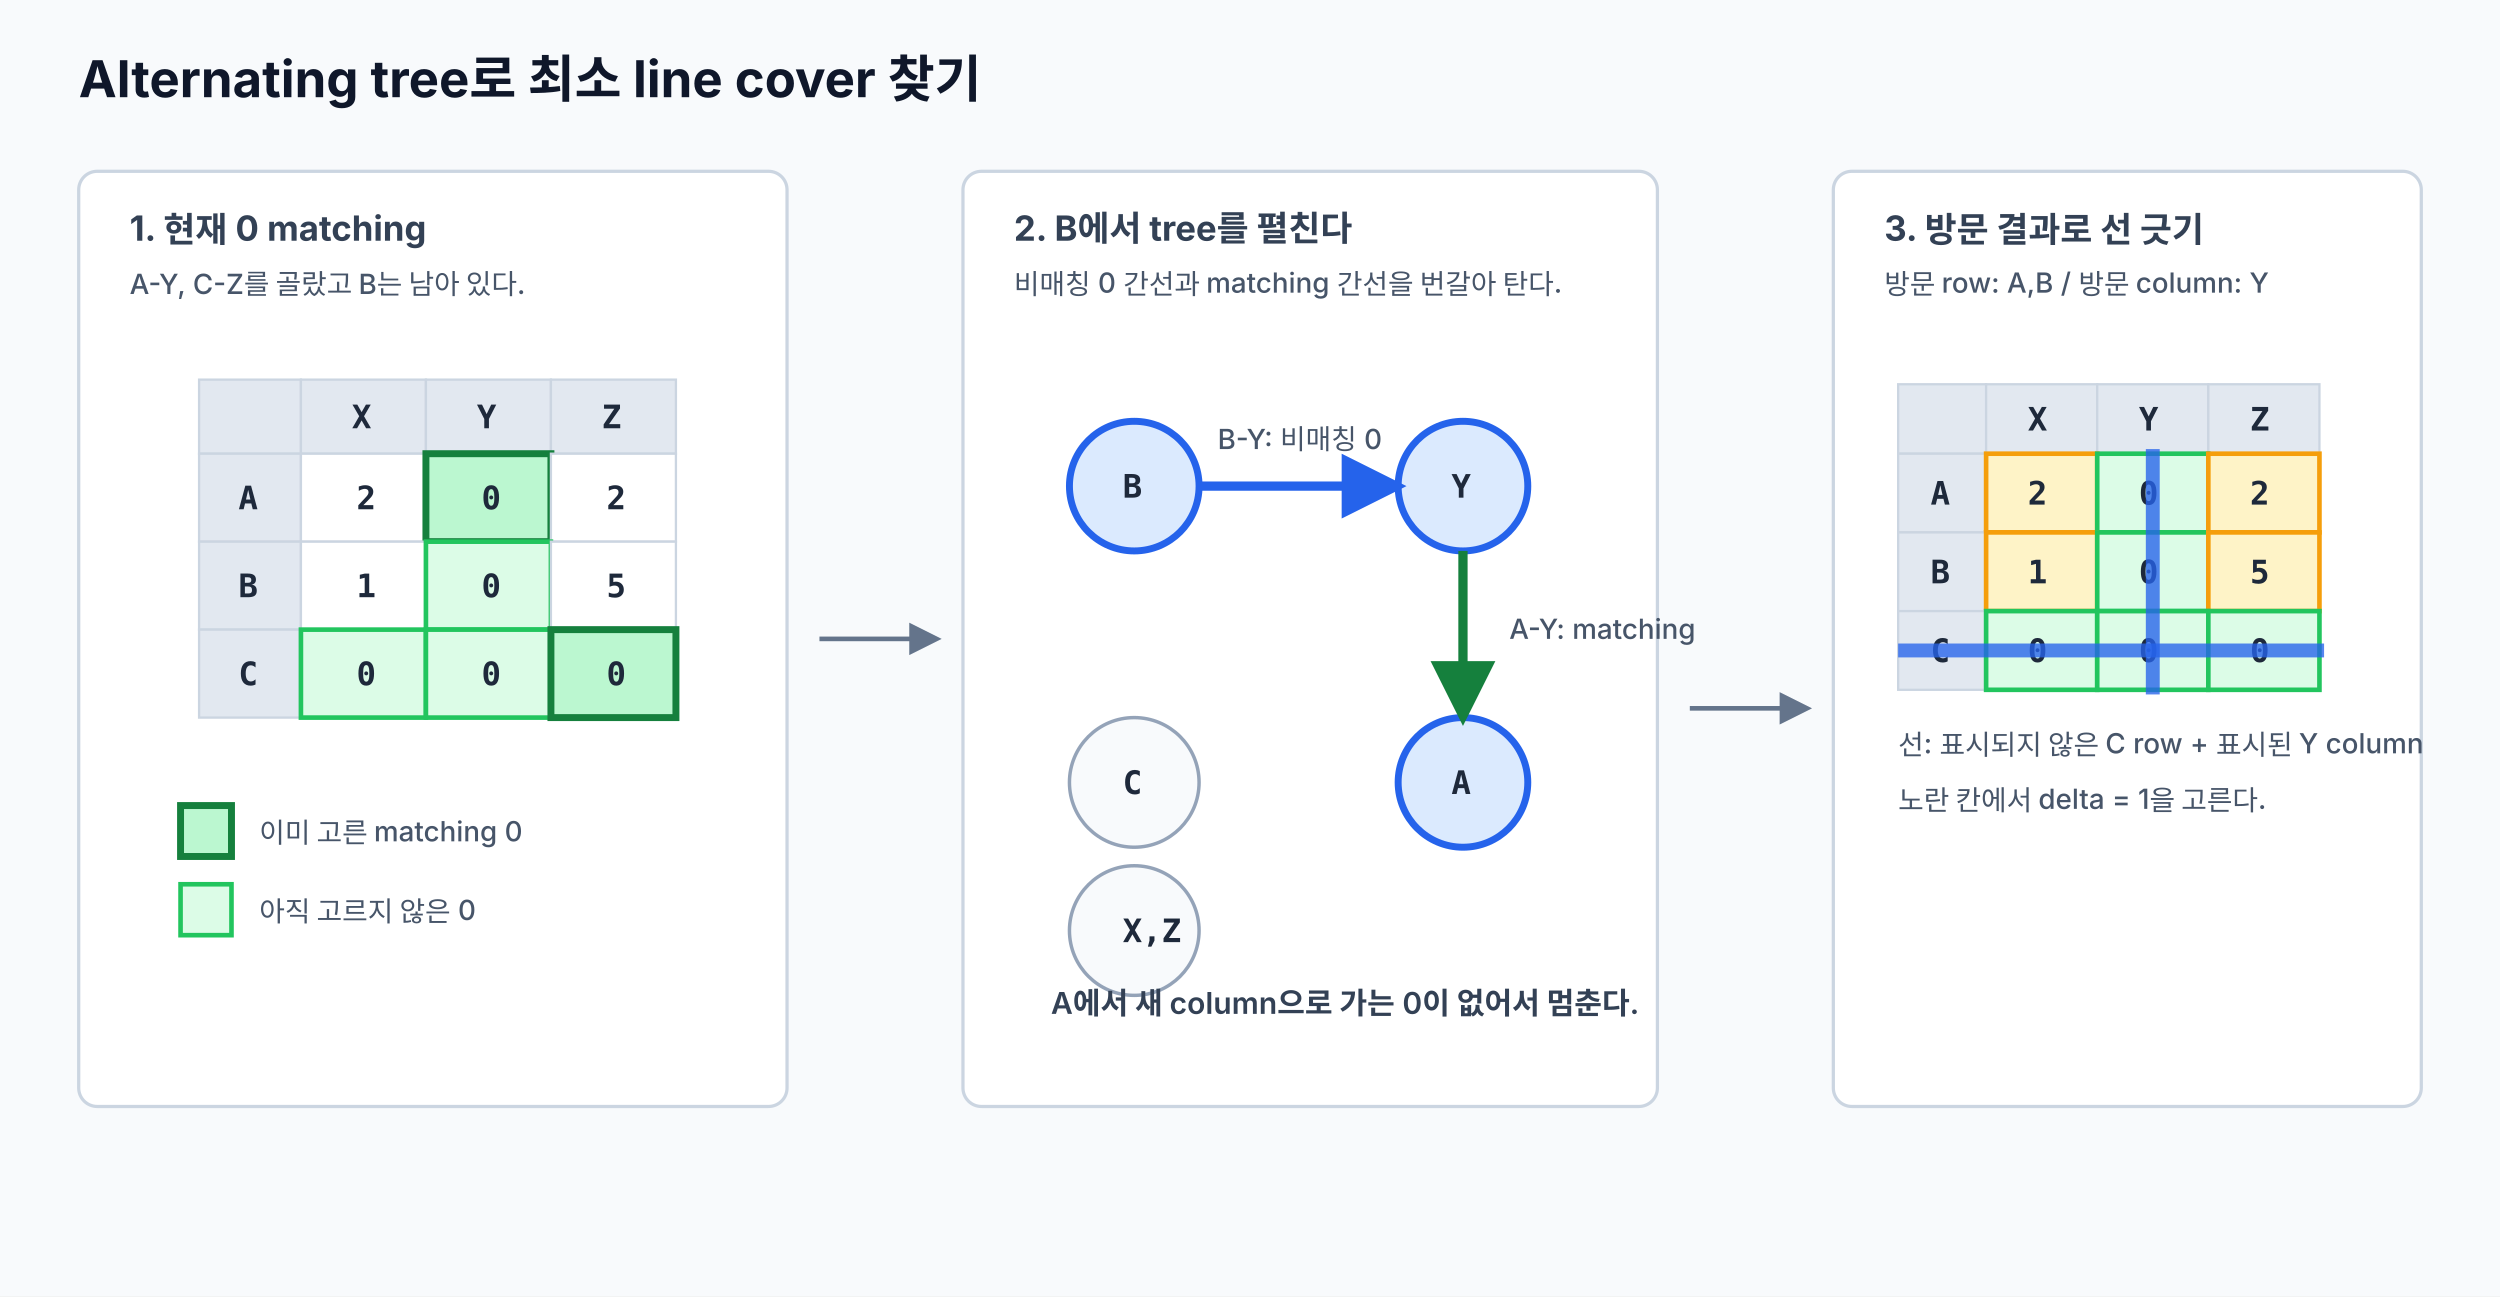
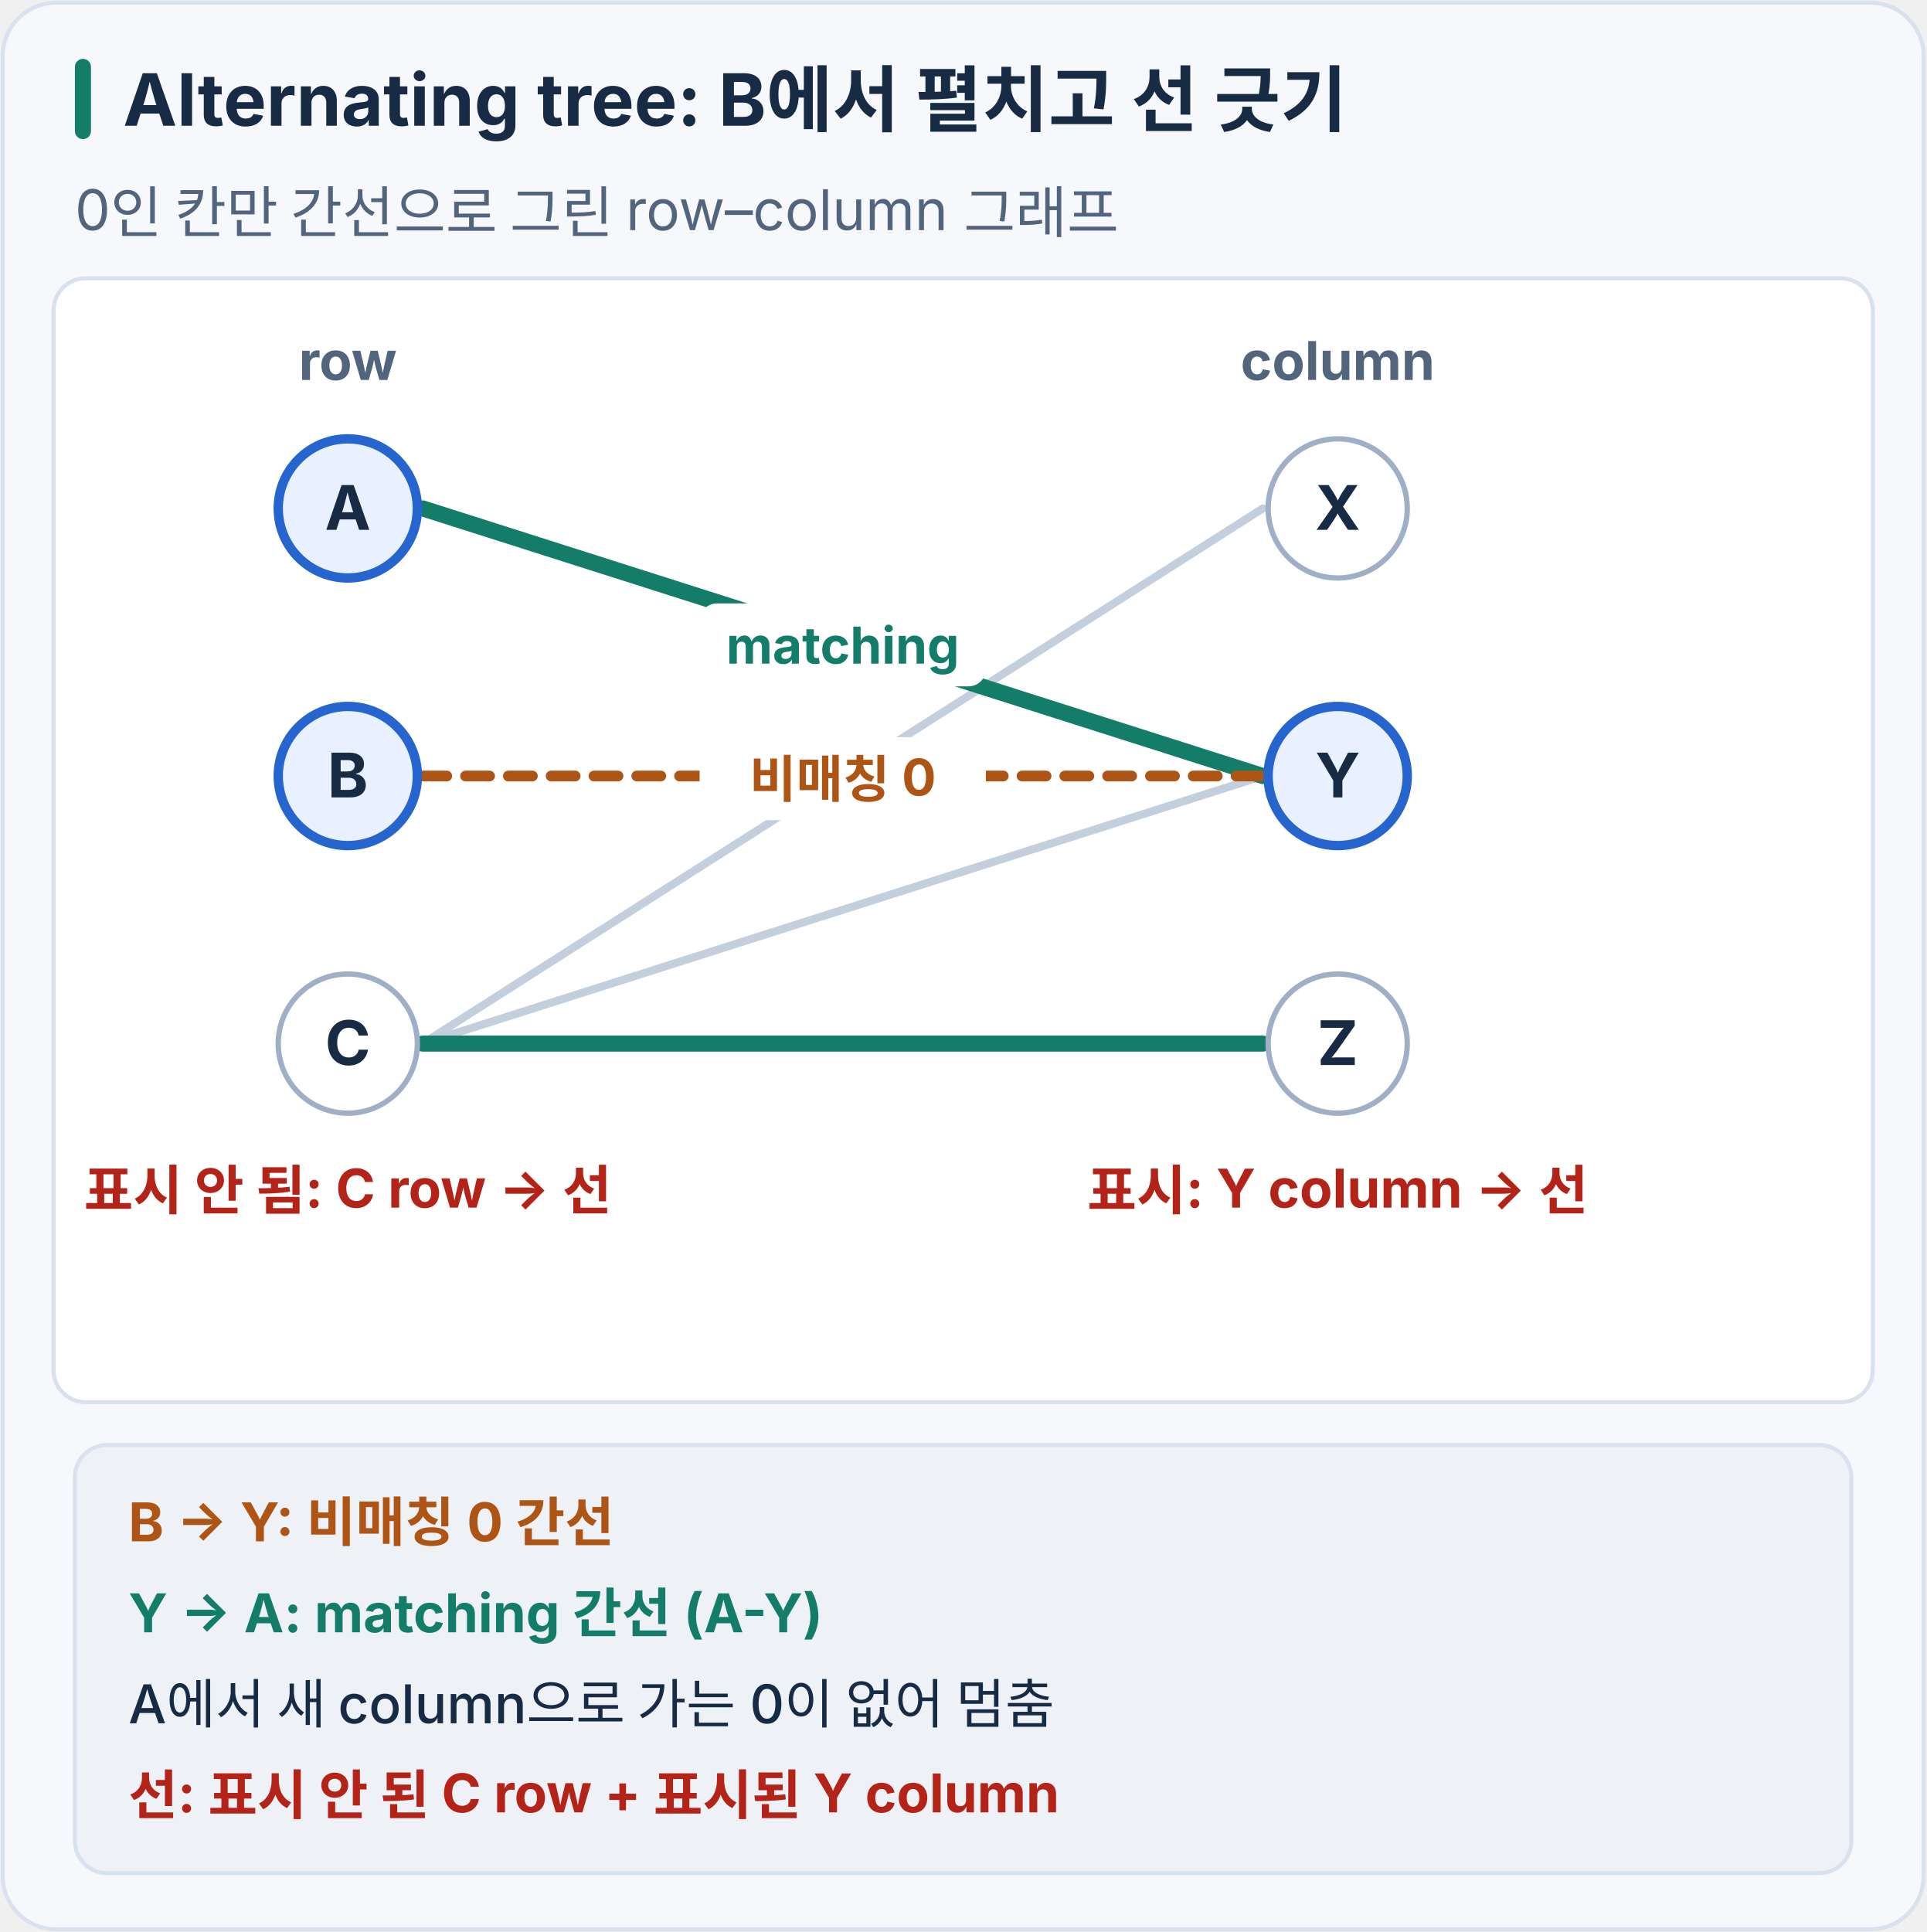
- <svg xmlns="http://www.w3.org/2000/svg" width="1080" height="560" viewBox="0 0 1080 560" role="img" aria-labelledby="title desc">
-   <defs>
-     <style>
-       .bg { fill: #f8fafc; }
-       .panel { fill: #ffffff; stroke: #cbd5e1; stroke-width: 1.4; rx: 8; }
-       .title { font: 700 22px system-ui, -apple-system, BlinkMacSystemFont, "Segoe UI", sans-serif; fill: #0f172a; }
-       .label { font: 700 15px system-ui, -apple-system, BlinkMacSystemFont, "Segoe UI", sans-serif; fill: #334155; }
-       .small { font: 500 12px system-ui, -apple-system, BlinkMacSystemFont, "Segoe UI", sans-serif; fill: #475569; }
-       .note { font: 600 13px system-ui, -apple-system, BlinkMacSystemFont, "Segoe UI", sans-serif; fill: #334155; }
-       .mono { font: 650 14px ui-monospace, SFMono-Regular, Menlo, Consolas, monospace; fill: #1e293b; }
-       .head { fill: #e2e8f0; stroke: #cbd5e1; stroke-width: 1; }
-       .cell { fill: #ffffff; stroke: #cbd5e1; stroke-width: 1; }
-       .zero { fill: #dcfce7; stroke: #22c55e; stroke-width: 2; }
-       .pick { fill: #bbf7d0; stroke: #15803d; stroke-width: 3; }
-       .visit { fill: #dbeafe; stroke: #2563eb; stroke-width: 3; }
-       .unvisited { fill: #f8fafc; stroke: #94a3b8; stroke-width: 1.5; }
-       .cover { stroke: #2563eb; stroke-width: 6; opacity: 0.78; }
-       .free { fill: #fef3c7; stroke: #f59e0b; stroke-width: 2; }
-       .edge { stroke: #94a3b8; stroke-width: 2; fill: none; }
-       .match { stroke: #15803d; stroke-width: 4; fill: none; marker-end: url(#arrow-green); }
-       .tree { stroke: #2563eb; stroke-width: 4; fill: none; marker-end: url(#arrow-blue); }
-       .arrow { stroke: #64748b; stroke-width: 2; fill: none; marker-end: url(#arrow-gray); }
-     </style>
-     <marker id="arrow-gray" viewBox="0 0 10 10" refX="8" refY="5" markerWidth="7" markerHeight="7" orient="auto-start-reverse">
-       <path d="M 0 0 L 10 5 L 0 10 z" fill="#64748b" />
-     </marker>
-     <marker id="arrow-blue" viewBox="0 0 10 10" refX="8" refY="5" markerWidth="7" markerHeight="7" orient="auto-start-reverse">
-       <path d="M 0 0 L 10 5 L 0 10 z" fill="#2563eb" />
-     </marker>
-     <marker id="arrow-green" viewBox="0 0 10 10" refX="8" refY="5" markerWidth="7" markerHeight="7" orient="auto-start-reverse">
-       <path d="M 0 0 L 10 5 L 0 10 z" fill="#15803d" />
-     </marker>
-   </defs>
-   <rect class="bg" width="1080" height="560" />
-   <text class="title" x="34" y="42">Alternating tree로 최소 line cover 찾기</text>
-   <rect class="panel" x="34" y="74" width="306" height="404" />
-   <text class="label" x="56" y="104">1. 현재 0 matching</text>
-   <text class="small" x="56" y="127">A-Y, C-Z를 골랐고 B는 남아 있다.</text>
-   <g transform="translate(86 164)">
-     <rect class="head" x="0" y="0" width="44" height="32" />
-     <rect class="head" x="44" y="0" width="54" height="32" />
-     <rect class="head" x="98" y="0" width="54" height="32" />
-     <rect class="head" x="152" y="0" width="54" height="32" />
-     <text class="mono" x="66" y="21">X</text>
-     <text class="mono" x="120" y="21">Y</text>
-     <text class="mono" x="174" y="21">Z</text>
-     <rect class="head" x="0" y="32" width="44" height="38" />
-     <rect class="cell" x="44" y="32" width="54" height="38" />
-     <rect class="pick" x="98" y="32" width="54" height="38" />
-     <rect class="cell" x="152" y="32" width="54" height="38" />
-     <text class="mono" x="17" y="56">A</text>
-     <text class="mono" x="68" y="56">2</text>
-     <text class="mono" x="122" y="56">0</text>
-     <text class="mono" x="176" y="56">2</text>
-     <rect class="head" x="0" y="70" width="44" height="38" />
-     <rect class="cell" x="44" y="70" width="54" height="38" />
-     <rect class="zero" x="98" y="70" width="54" height="38" />
-     <rect class="cell" x="152" y="70" width="54" height="38" />
-     <text class="mono" x="17" y="94">B</text>
-     <text class="mono" x="68" y="94">1</text>
-     <text class="mono" x="122" y="94">0</text>
-     <text class="mono" x="176" y="94">5</text>
-     <rect class="head" x="0" y="108" width="44" height="38" />
-     <rect class="zero" x="44" y="108" width="54" height="38" />
-     <rect class="zero" x="98" y="108" width="54" height="38" />
-     <rect class="pick" x="152" y="108" width="54" height="38" />
-     <text class="mono" x="17" y="132">C</text>
-     <text class="mono" x="68" y="132">0</text>
-     <text class="mono" x="122" y="132">0</text>
-     <text class="mono" x="176" y="132">0</text>
-   </g>
-   <g transform="translate(78 348)">
-     <rect class="pick" x="0" y="0" width="22" height="22" />
-     <text class="small" x="34" y="16">이미 고른 matching 0</text>
-     <rect class="zero" x="0" y="34" width="22" height="22" />
-     <text class="small" x="34" y="50">아직 고르지 않은 0</text>
-   </g>
-   <path class="arrow" d="M354 276 H404" />
-   <rect class="panel" x="416" y="74" width="300" height="404" />
-   <text class="label" x="438" y="104">2. B에서 tree를 펼친다</text>
-   <text class="small" x="438" y="127">비매칭 0 간선과 matching 간선을 번갈아 탄다.</text>
-   <g>
-     <circle class="visit" cx="490" cy="210" r="28" />
-     <circle class="visit" cx="632" cy="210" r="28" />
-     <circle class="visit" cx="632" cy="338" r="28" />
-     <circle class="unvisited" cx="490" cy="338" r="28" />
-     <circle class="unvisited" cx="490" cy="402" r="28" />
-     <text class="mono" x="485" y="215">B</text>
-     <text class="mono" x="627" y="215">Y</text>
-     <text class="mono" x="627" y="343">A</text>
-     <text class="mono" x="485" y="343">C</text>
-     <text class="mono" x="485" y="407">X,Z</text>
-     <path class="tree" d="M518 210 H602" />
-     <text class="small" x="526" y="194">B-Y: 비매칭 0</text>
-     <path class="match" d="M632 238 V308" />
-     <text class="small" x="652" y="276">A-Y: matching</text>
-   </g>
-   <text class="note" x="454" y="438">A에서 새 column으로 가는 0이 없어서 멈춘다.</text>
-   <path class="arrow" d="M730 306 H780" />
-   <rect class="panel" x="792" y="74" width="254" height="404" />
-   <text class="label" x="814" y="104">3. 방문 결과로 선 긋기</text>
-   <text class="small" x="814" y="127">방문 row: A,B / 방문 column: Y</text>
-   <g transform="translate(820 166)">
-     <rect class="head" x="0" y="0" width="38" height="30" />
-     <rect class="head" x="38" y="0" width="48" height="30" />
-     <rect class="head" x="86" y="0" width="48" height="30" />
-     <rect class="head" x="134" y="0" width="48" height="30" />
-     <text class="mono" x="56" y="20">X</text>
-     <text class="mono" x="104" y="20">Y</text>
-     <text class="mono" x="152" y="20">Z</text>
-     <rect class="head" x="0" y="30" width="38" height="34" />
-     <rect class="free" x="38" y="30" width="48" height="34" />
-     <rect class="zero" x="86" y="30" width="48" height="34" />
-     <rect class="free" x="134" y="30" width="48" height="34" />
-     <text class="mono" x="14" y="52">A</text>
-     <text class="mono" x="56" y="52">2</text>
-     <text class="mono" x="104" y="52">0</text>
-     <text class="mono" x="152" y="52">2</text>
-     <rect class="head" x="0" y="64" width="38" height="34" />
-     <rect class="free" x="38" y="64" width="48" height="34" />
-     <rect class="zero" x="86" y="64" width="48" height="34" />
-     <rect class="free" x="134" y="64" width="48" height="34" />
-     <text class="mono" x="14" y="86">B</text>
-     <text class="mono" x="56" y="86">1</text>
-     <text class="mono" x="104" y="86">0</text>
-     <text class="mono" x="152" y="86">5</text>
-     <rect class="head" x="0" y="98" width="38" height="34" />
-     <rect class="zero" x="38" y="98" width="48" height="34" />
-     <rect class="zero" x="86" y="98" width="48" height="34" />
-     <rect class="zero" x="134" y="98" width="48" height="34" />
-     <text class="mono" x="14" y="120">C</text>
-     <text class="mono" x="56" y="120">0</text>
-     <text class="mono" x="104" y="120">0</text>
-     <text class="mono" x="152" y="120">0</text>
-     <line class="cover" x1="110" y1="28" x2="110" y2="134" />
-     <line class="cover" x1="0" y1="115" x2="184" y2="115" />
-   </g>
-   <text class="small" x="820" y="326">선: 표시되지 않은 C row + 표시된 Y column</text>
-   <text class="small" x="820" y="350">노란 칸에서 delta = 1을 고른다.</text>
+ <svg xmlns="http://www.w3.org/2000/svg" viewBox="0 0 720 722" role="img" aria-labelledby="title desc">
+   <style>text{font-family:-apple-system,BlinkMacSystemFont,"Apple SD Gothic Neo","Noto Sans KR",sans-serif}</style>
+   <rect x="1" y="1" width="718" height="720" rx="20" fill="#f6f8fc" stroke="#d8e1ed" stroke-width="1.5" />
+   <rect x="28" y="22" width="6" height="30" rx="3" fill="#147d69" />
+   <text x="46" y="47" font-size="27" fill="#172b45" font-weight="750">Alternating tree: B에서 펼치고 선 긋기</text>
+   <text x="28" y="86" font-size="21" fill="#53657d" font-weight="400" text-anchor="start">0인 칸만 간선으로 그린 row–column 그래프</text>
+   <rect x="20" y="104" width="680" height="420" rx="12" fill="#fff" stroke="#d8e1ed" stroke-width="1.5" />
+   <text x="130" y="142" font-size="20" fill="#53657d" font-weight="700" text-anchor="middle">row</text>
+   <text x="500" y="142" font-size="20" fill="#53657d" font-weight="700" text-anchor="middle">column</text>
+   <line x1="158" y1="390" x2="472" y2="190" stroke="#c4cfdd" stroke-width="3" stroke-linecap="round" />
+   <line x1="158" y1="390" x2="472" y2="290" stroke="#c4cfdd" stroke-width="3" stroke-linecap="round" />
+   <line x1="158" y1="190" x2="472" y2="290" stroke="#147d69" stroke-width="6" stroke-linecap="round" />
+   <line x1="158" y1="390" x2="472" y2="390" stroke="#147d69" stroke-width="6" stroke-linecap="round" />
+   <line x1="158" y1="290" x2="472" y2="290" stroke="#ae5515" stroke-width="4" stroke-linecap="round" stroke-dasharray="9 7" />
+   <circle cx="130" cy="190" r="26" fill="#e9f0ff" stroke="#2664ce" stroke-width="3.5" />
+   <text x="130" y="198" font-size="23" fill="#172b45" font-weight="700" text-anchor="middle">A</text>
+   <circle cx="130" cy="290" r="26" fill="#e9f0ff" stroke="#2664ce" stroke-width="3.5" />
+   <text x="130" y="298" font-size="23" fill="#172b45" font-weight="700" text-anchor="middle">B</text>
+   <circle cx="130" cy="390" r="26" fill="#fff" stroke="#9fb0c6" stroke-width="2" />
+   <text x="130" y="398" font-size="23" fill="#172b45" font-weight="700" text-anchor="middle">C</text>
+   <circle cx="500" cy="190" r="26" fill="#fff" stroke="#9fb0c6" stroke-width="2" />
+   <text x="500" y="198" font-size="23" fill="#172b45" font-weight="700" text-anchor="middle">X</text>
+   <circle cx="500" cy="290" r="26" fill="#e9f0ff" stroke="#2664ce" stroke-width="3.5" />
+   <text x="500" y="298" font-size="23" fill="#172b45" font-weight="700" text-anchor="middle">Y</text>
+   <circle cx="500" cy="390" r="26" fill="#fff" stroke="#9fb0c6" stroke-width="2" />
+   <text x="500" y="398" font-size="23" fill="#172b45" font-weight="700" text-anchor="middle">Z</text>
+   <rect x="262" y="226" width="106" height="30" rx="6" fill="#fff" stroke="#fff" stroke-width="1" />
+   <text x="315" y="248" font-size="19" fill="#147d69" font-weight="700" text-anchor="middle">matching</text>
+   <rect x="262" y="276" width="106" height="30" rx="6" fill="#fff" stroke="#fff" stroke-width="1" />
+   <text x="315" y="298" font-size="19" fill="#ae5515" font-weight="700" text-anchor="middle">비매칭 0</text>
+   <text x="130" y="452" font-size="20" fill="#b42318" font-weight="700" text-anchor="middle">표시 안 됨: C row → 선</text>
+   <text x="500" y="452" font-size="20" fill="#b42318" font-weight="700" text-anchor="middle">표시: Y column → 선</text>
+   <rect x="28" y="540" width="664" height="160" rx="12" fill="#eef2f7" stroke="#d8e1ed" stroke-width="1.5" />
+   <text x="48" y="576" font-size="20" fill="#ae5515" font-weight="700" text-anchor="start">B → Y: 비매칭 0 간선</text>
+   <text x="48" y="610" font-size="20" fill="#147d69" font-weight="700" text-anchor="start">Y → A: matching 간선 (A-Y)</text>
+   <text x="48" y="644" font-size="20" fill="#172b45" font-weight="500" text-anchor="start">A에서 새 column으로 가는 0이 없어 멈춤</text>
+   <text x="48" y="678" font-size="20" fill="#b42318" font-weight="700" text-anchor="start">선: 표시 안 된 C row + 표시된 Y column</text>
</svg>
